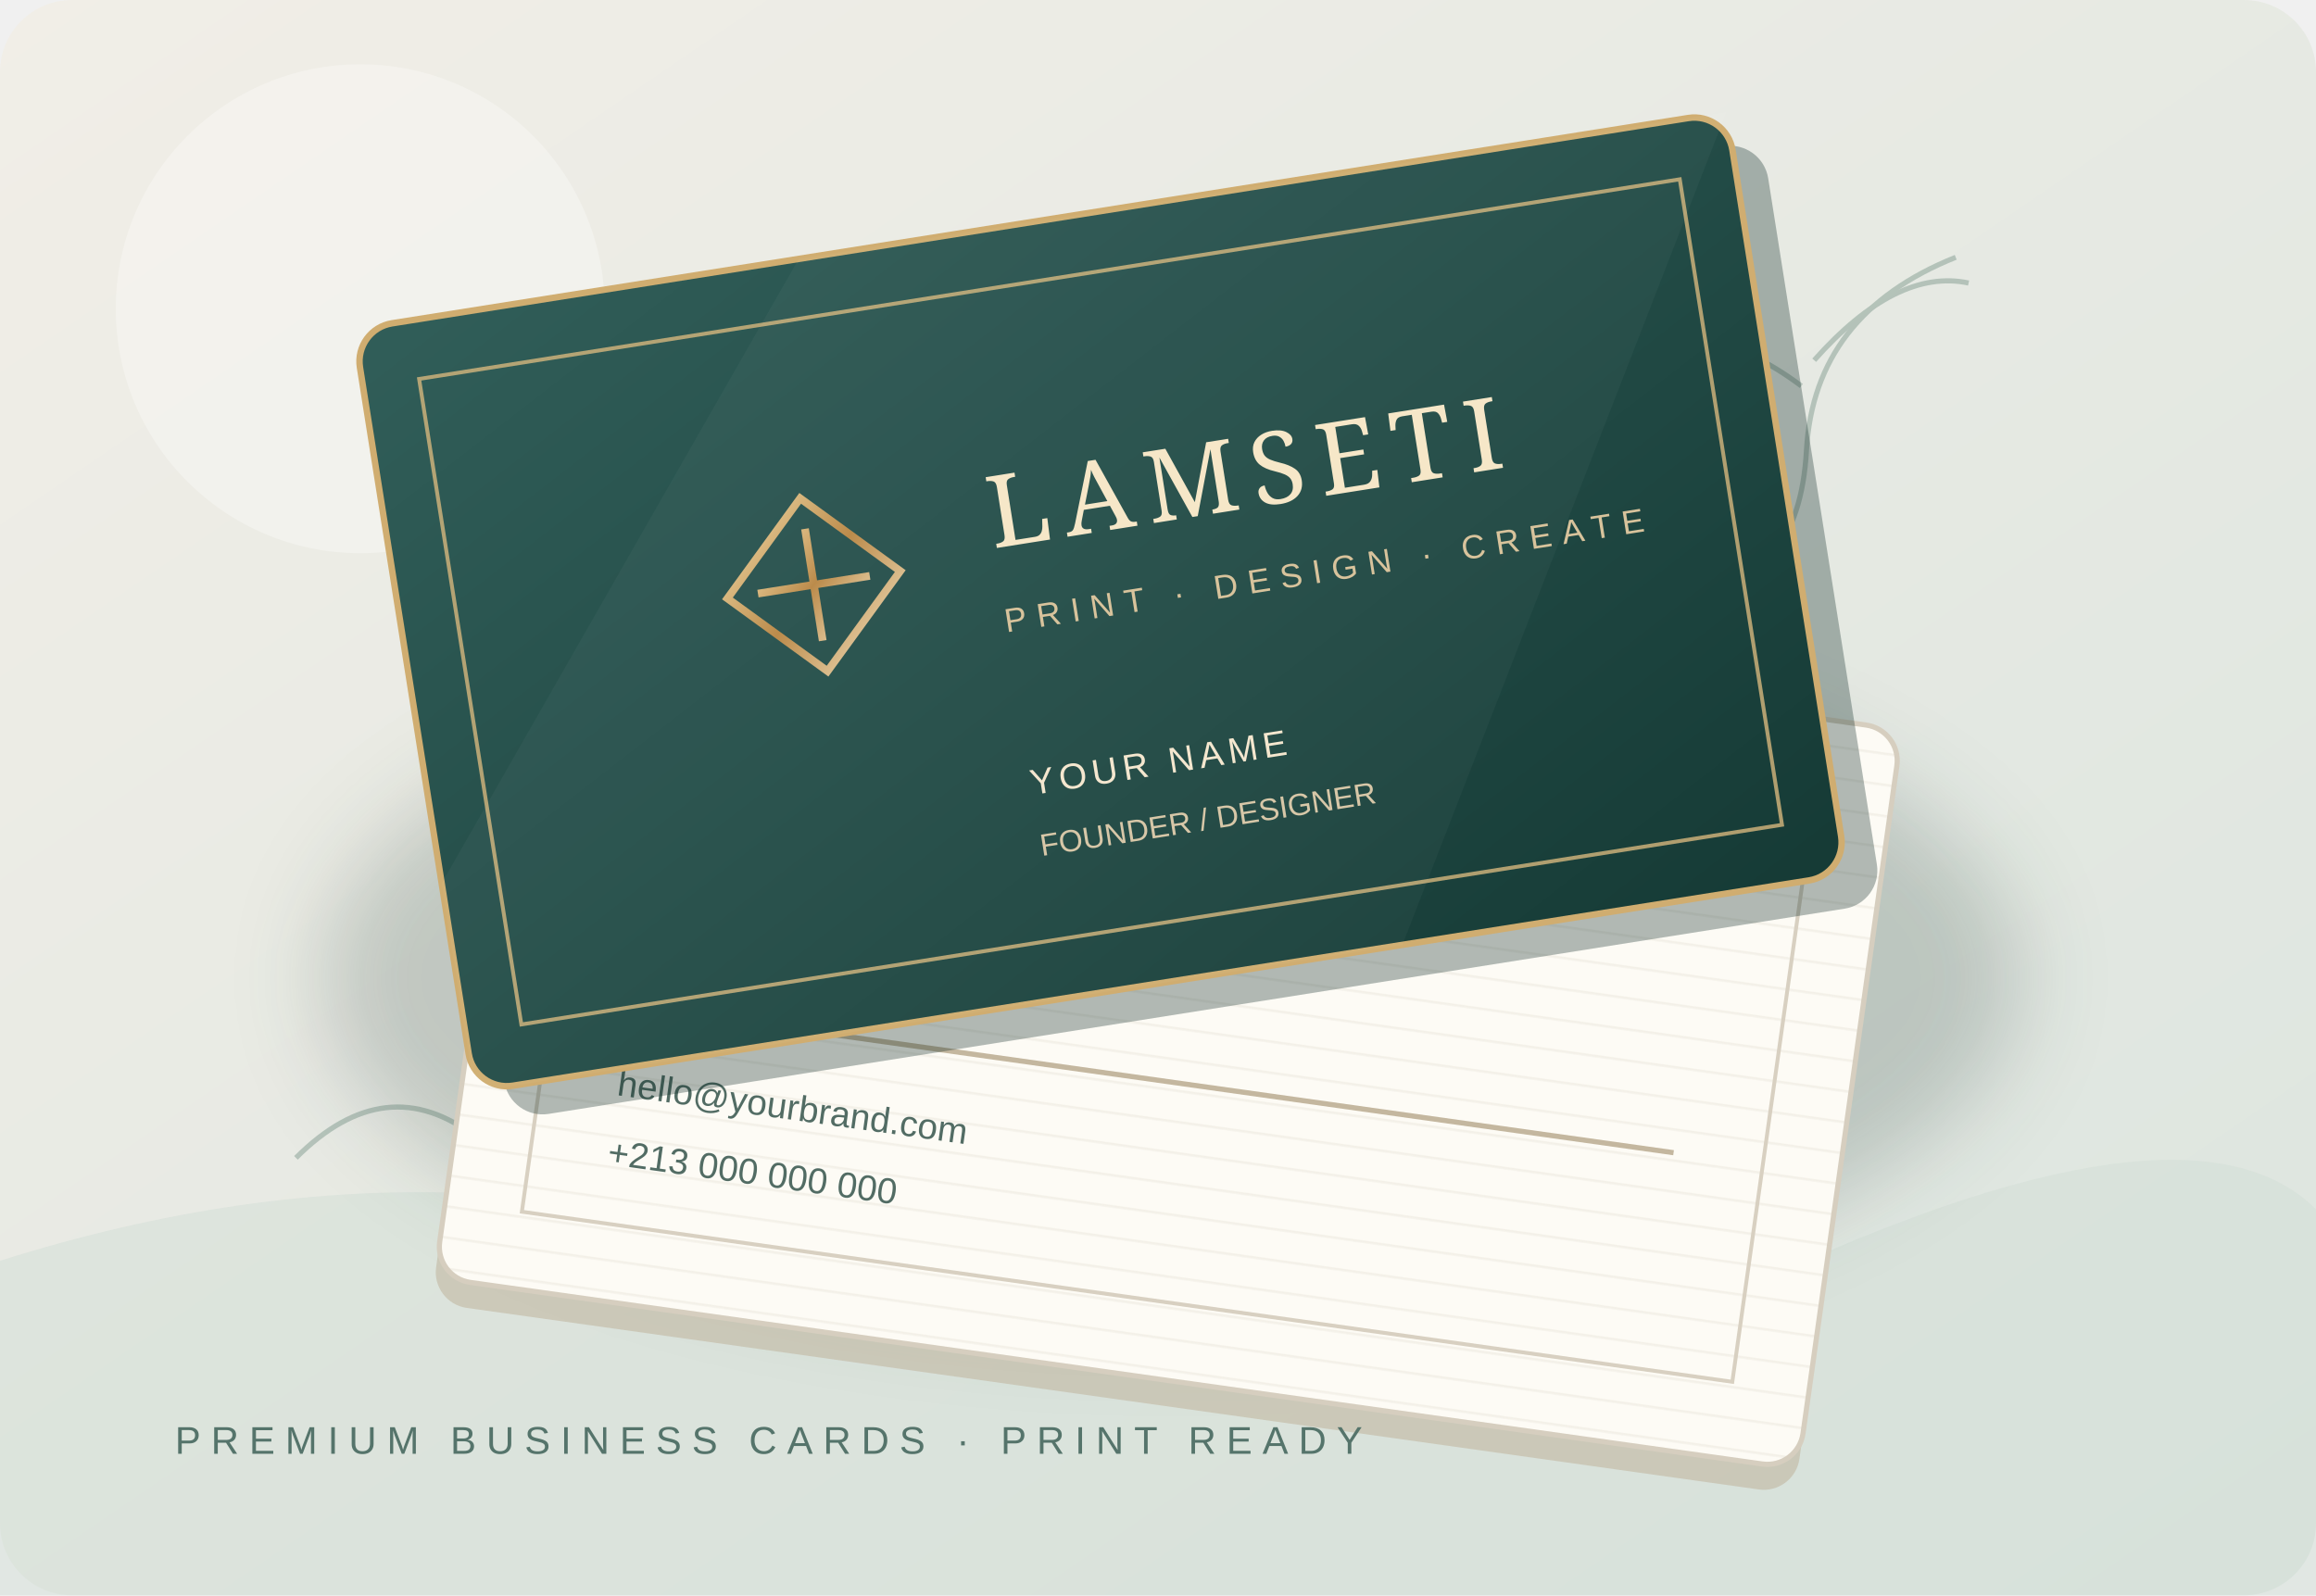
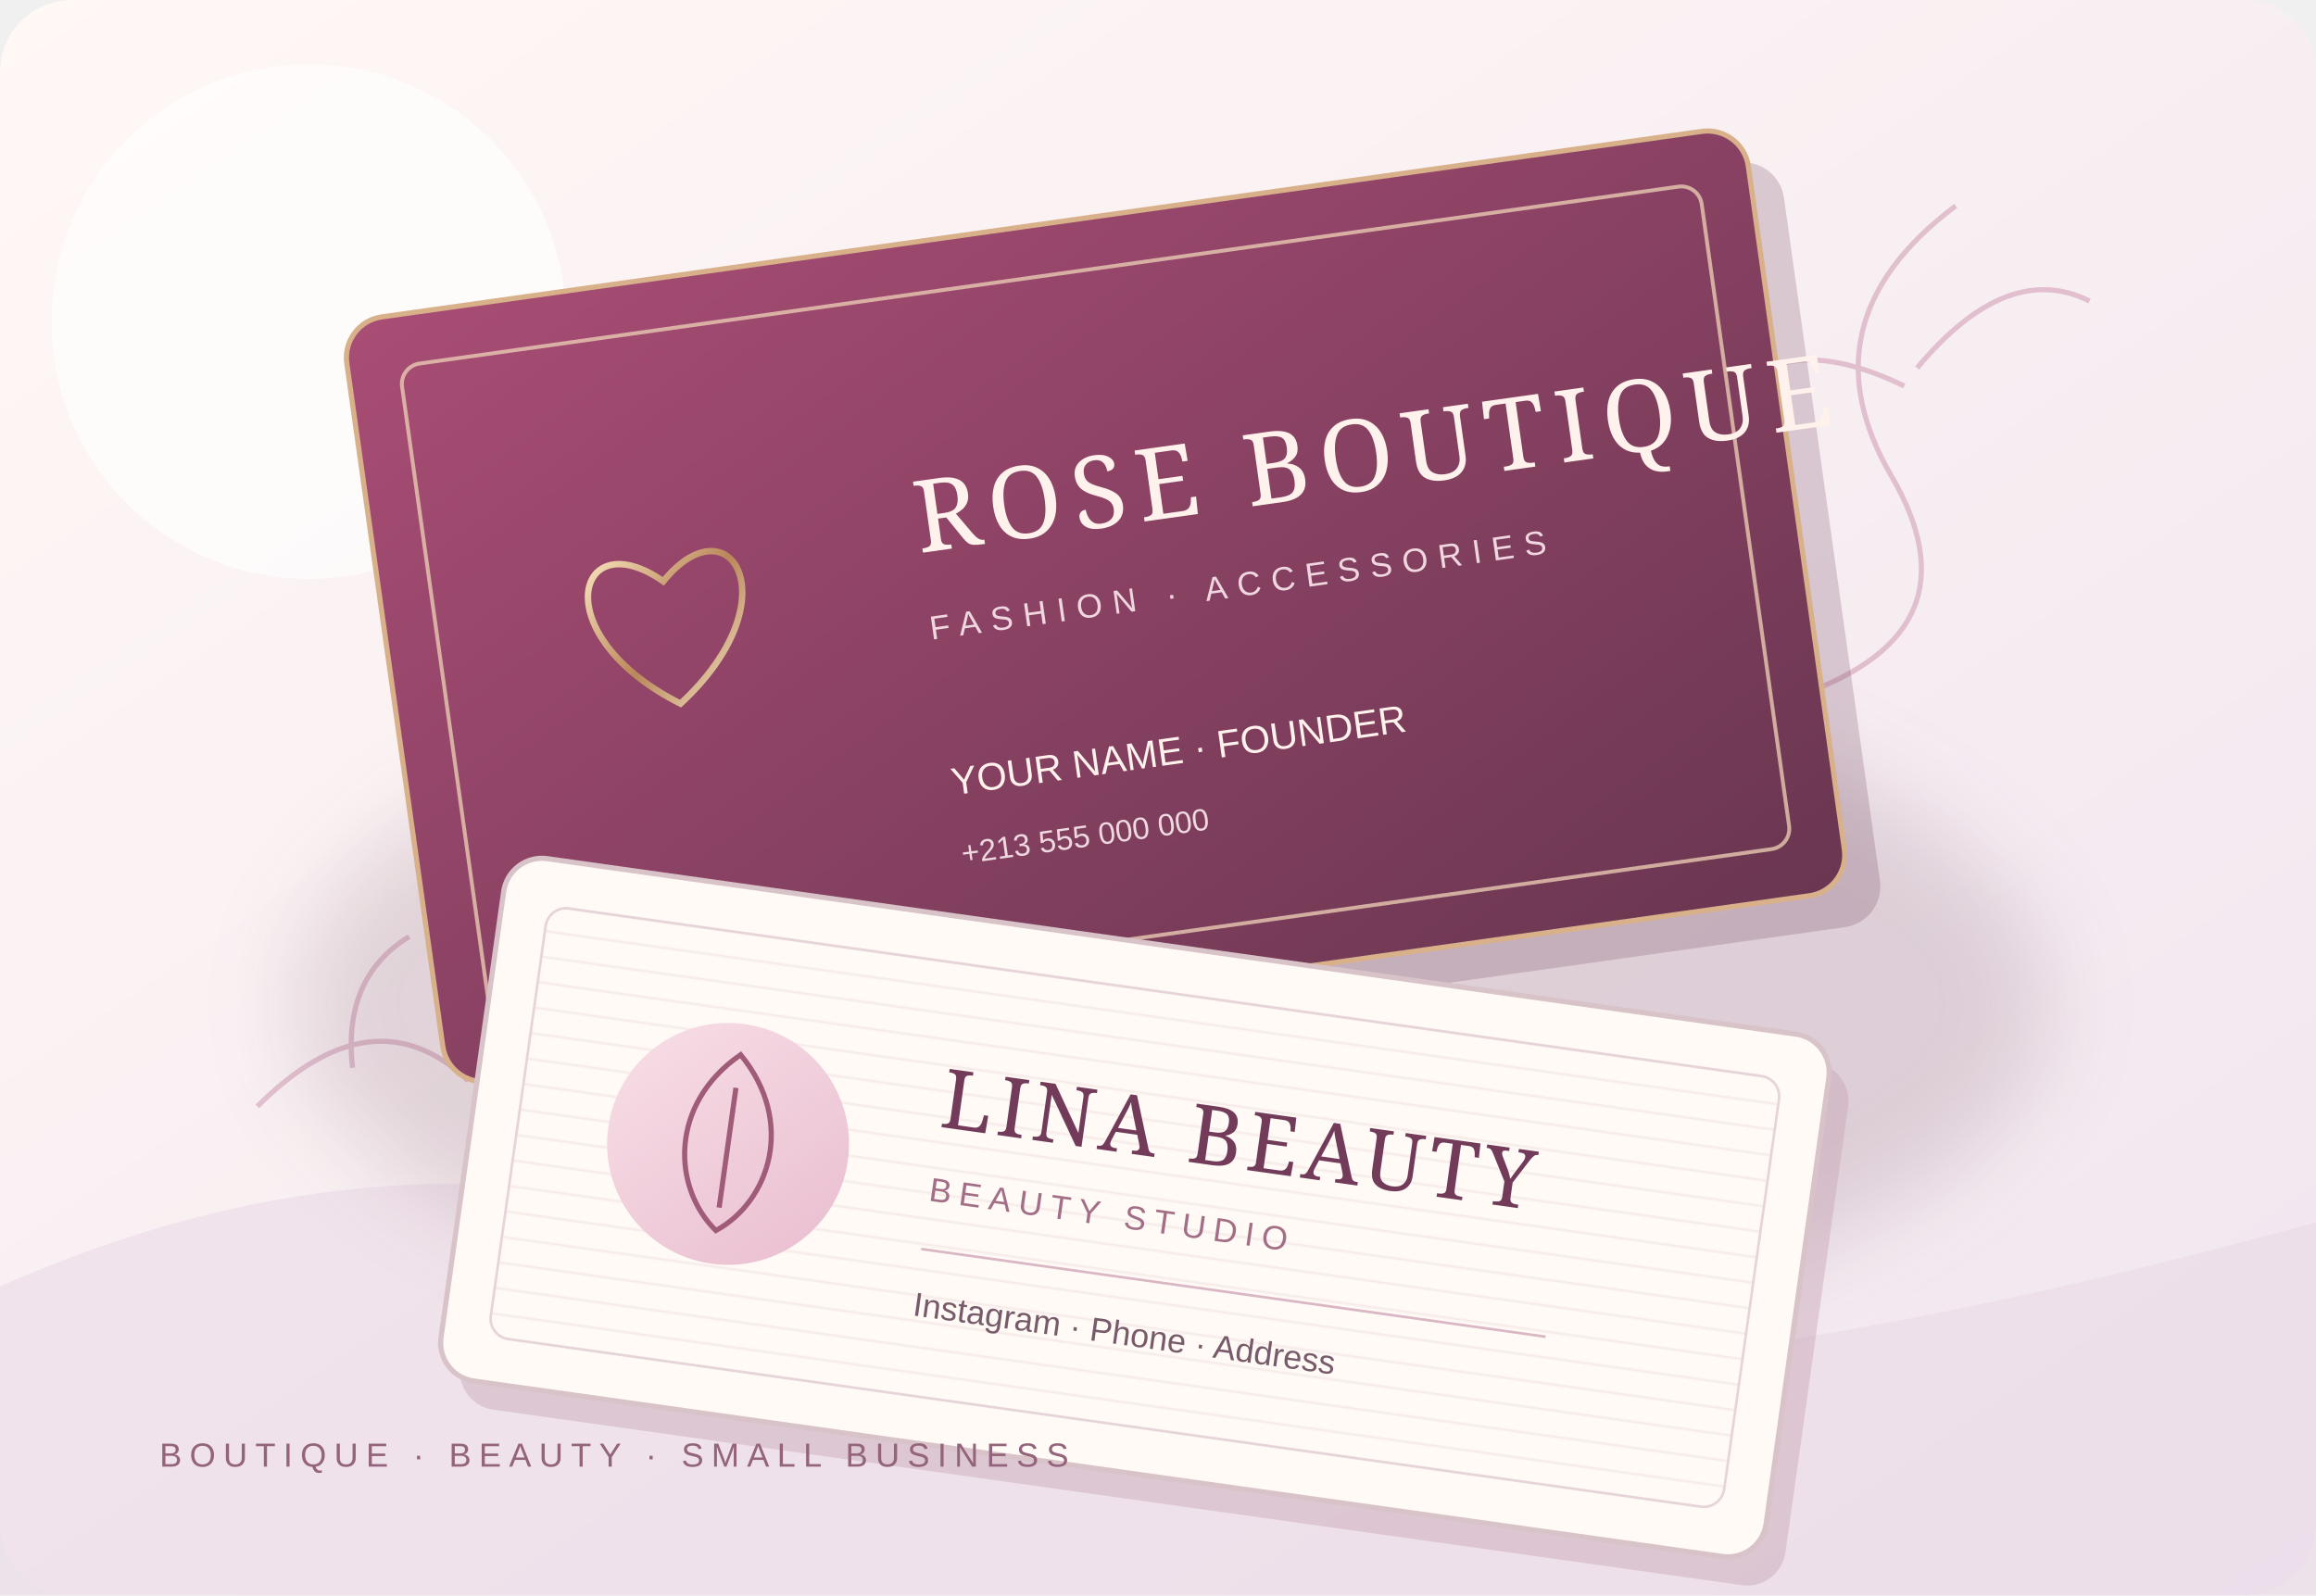
<svg xmlns="http://www.w3.org/2000/svg" viewBox="0 0 900 620" role="img" aria-labelledby="title desc">
  <defs>
    <linearGradient id="bg" x2="1" y2="1">
-       <stop stop-color="#f1eee7" />
-       <stop offset="1" stop-color="#dce5df" />
+       <stop stop-color="#fff8f5" />
+       <stop offset="1" stop-color="#f0e5ef" />
    </linearGradient>
-     <linearGradient id="green" x2="1" y2="1">
-       <stop stop-color="#315e59" />
-       <stop offset="1" stop-color="#153a35" />
+     <linearGradient id="berry" x2="1" y2="1">
+       <stop stop-color="#a94d75" />
+       <stop offset="1" stop-color="#693650" />
+     </linearGradient>
+     <linearGradient id="blush" x2="1" y2="1">
+       <stop stop-color="#f8dfe7" />
+       <stop offset="1" stop-color="#e9bdcf" />
    </linearGradient>
    <linearGradient id="foil" x2="1" y2="1">
-       <stop stop-color="#f4dfad" />
-       <stop offset=".5" stop-color="#bb8b4b" />
-       <stop offset="1" stop-color="#f7e8c7" />
+       <stop stop-color="#f6dfb9" />
+       <stop offset=".5" stop-color="#b98759" />
+       <stop offset="1" stop-color="#f7e7ca" />
    </linearGradient>
    <filter id="shadow" x="-30%" y="-30%" width="170%" height="180%">
      <feGaussianBlur stdDeviation="17" />
    </filter>
-     <pattern id="paper" width="12" height="12" patternUnits="userSpaceOnUse">
-       <path d="M0 3h12" stroke="#d8d0c1" stroke-opacity=".22" />
+     <pattern id="grain" width="10" height="10" patternUnits="userSpaceOnUse">
+       <path d="M0 3h10" stroke="#c8a6b4" stroke-opacity=".15" />
    </pattern>
  </defs>
  <rect width="900" height="620" rx="28" fill="url(#bg)" />
-   <circle cx="140" cy="120" r="95" fill="#fff" opacity=".3" />
-   <path d="M0 490Q190 430 350 505T680 500T900 470V620H0Z" fill="#d1ddd5" opacity=".5" />
-   <g fill="none" stroke="#8ba398" stroke-width="2" opacity=".55">
-     <path d="M760 100q-55 22-58 75t-45 52" />
-     <path d="M700 150q-40-30-64-5m69-5q32-36 60-30" />
-     <path d="M115 450q35-35 70-8" />
+   <circle cx="120" cy="125" r="100" fill="#fff" opacity=".6" />
+   <path d="M0 500q180-80 350 0t550-25v145H0z" fill="#ead9e5" opacity=".55" />
+   <g fill="none" stroke="#c98da7" stroke-width="2" opacity=".48">
+     <path d="M760 80q-60 45-25 105t-35 85" />
+     <path d="M740 150q-50-24-70 9m75-16q35-42 67-26" />
+     <path d="M100 430q45-45 82-10m-45-5q-4-35 22-51" />
  </g>
-   <ellipse cx="455" cy="380" rx="330" ry="135" fill="#243a34" opacity=".2" filter="url(#shadow)" />
-   <g transform="rotate(8 455 365)">
-     <rect x="190" y="255" width="535" height="290" rx="14" fill="#c5bda9" opacity=".7" />
-     <rect x="190" y="245" width="535" height="290" rx="14" fill="#fdfbf5" stroke="#d6cebf" stroke-width="2" />
-     <rect x="190" y="245" width="535" height="290" rx="14" fill="url(#paper)" />
-     <path d="M220 275h475v230H220z" fill="none" stroke="#d8d0c1" stroke-width="1.5" />
-     <circle cx="280" cy="330" r="25" fill="none" stroke="#47756b" stroke-width="3" />
-     <path d="M267 330h26m-13-13v26" stroke="#b78a4b" stroke-width="2" />
-     <text x="330" y="326" fill="#1d403a" font-family="Georgia,serif" font-size="28" letter-spacing="3">YOUR BRAND</text>
-     <text x="330" y="354" fill="#71847a" font-family="Arial,sans-serif" font-size="13" letter-spacing="2">CREATIVE STUDIO</text>
-     <path d="M250 420h410" stroke="#c4b79f" stroke-width="2" />
-     <text x="250" y="455" fill="#526c64" font-family="Arial,sans-serif" font-size="14">hello@yourbrand.com</text>
-     <text x="250" y="482" fill="#526c64" font-family="Arial,sans-serif" font-size="14">+213 000 000 000</text>
+   <ellipse cx="455" cy="390" rx="340" ry="135" fill="#684257" opacity=".17" filter="url(#shadow)" />
+   <g transform="rotate(-8 430 230)">
+     <rect x="150" y="85" width="550" height="300" rx="16" fill="#6b3b55" opacity=".22" transform="translate(12 14)" />
+     <rect x="150" y="85" width="550" height="300" rx="16" fill="url(#berry)" stroke="#d8b18b" stroke-width="2" />
+     <rect x="170" y="105" width="510" height="260" rx="8" fill="none" stroke="#e8c9b1" stroke-width="1.5" opacity=".8" />
+     <g transform="translate(260 160)" fill="none" stroke="url(#foil)" stroke-width="2.5">
+       <path d="M0 42c-30-28-49 14 0 48 49-34 30-76 0-48Z" />
+       <path d="M0 25v76" />
+     </g>
+     <text x="360" y="205" fill="#fff2ec" font-family="Georgia,serif" font-size="39" letter-spacing="4">ROSE BOUTIQUE</text>
+     <text x="360" y="239" fill="#f0d7df" font-family="Arial,sans-serif" font-size="13" letter-spacing="4">FASHION · ACCESSORIES</text>
+     <path d="M360 265h210" stroke="url(#foil)" stroke-width="1.5" />
+     <text x="360" y="300" fill="#fff2ec" font-family="Arial,sans-serif" font-size="15">YOUR NAME · FOUNDER</text>
+     <text x="360" y="327" fill="#efd8df" font-family="Arial,sans-serif" font-size="12">+213 555 000 000</text>
  </g>
-   <g transform="rotate(-9 440 235)">
-     <rect x="170" y="95" width="540" height="300" rx="15" fill="#0e2925" opacity=".32" />
-     <rect x="158" y="82" width="540" height="300" rx="15" fill="url(#green)" stroke="#d0ad70" stroke-width="2.5" />
-     <path d="M180 105h496v254H180z" fill="none" stroke="#d6b77d" stroke-width="1.5" opacity=".8" />
-     <path d="M158 300l175-218h365L523 382H158z" fill="#fff" opacity=".035" />
-     <g transform="translate(285 168)" fill="none" stroke="url(#foil)" stroke-width="3">
-       <path d="M0 40l34-34 34 34-34 34z" />
-       <path d="M34 18v44M12 40h44" />
-     </g>
-     <text x="390" y="205" fill="#f6e7c8" font-family="Georgia,serif" font-size="39" letter-spacing="5">LAMSETI</text>
-     <text x="390" y="238" fill="#d8c39c" font-family="Arial,sans-serif" font-size="13" letter-spacing="4">PRINT · DESIGN · CREATE</text>
-     <path d="M390 270h185" stroke="url(#foil)" stroke-width="1.5" />
-     <text x="390" y="302" fill="#f4e7cf" font-family="Arial,sans-serif" font-size="14" letter-spacing="2">YOUR NAME</text>
-     <text x="390" y="326" fill="#d7c7a8" font-family="Arial,sans-serif" font-size="12">FOUNDER / DESIGNER</text>
+   <g transform="rotate(8 430 440)">
+     <rect x="185" y="365" width="520" height="205" rx="15" fill="#c8a7b6" opacity=".45" transform="translate(9 10)" />
+     <rect x="185" y="365" width="520" height="205" rx="15" fill="#fffaf5" stroke="#d8c3c9" stroke-width="2" />
+     <rect x="203" y="383" width="484" height="169" rx="8" fill="url(#grain)" stroke="#e6d4d9" />
+     <circle cx="285" cy="465" r="47" fill="url(#blush)" />
+     <path d="M285 430c-25 23-19 55 0 69 19-14 25-46 0-69Z" fill="none" stroke="#9f5b78" stroke-width="2" />
+     <path d="M285 443v47" stroke="#9f5b78" stroke-width="2" />
+     <text x="365" y="447" fill="#713b59" font-family="Georgia,serif" font-size="32" letter-spacing="2">LINA BEAUTY</text>
+     <text x="365" y="476" fill="#a36f86" font-family="Arial,sans-serif" font-size="13" letter-spacing="3">BEAUTY STUDIO</text>
+     <path d="M365 495h245" stroke="#d9b7c5" />
+     <text x="365" y="521" fill="#775b6a" font-family="Arial,sans-serif" font-size="13">Instagram · Phone · Address</text>
  </g>
-   <text x="68" y="565" fill="#55746b" font-family="Arial,sans-serif" font-size="15" letter-spacing="4">PREMIUM BUSINESS CARDS · PRINT READY</text>
+   <text x="62" y="570" fill="#93647b" font-family="Arial,sans-serif" font-size="13" letter-spacing="3">BOUTIQUE · BEAUTY · SMALL BUSINESS</text>
</svg>
